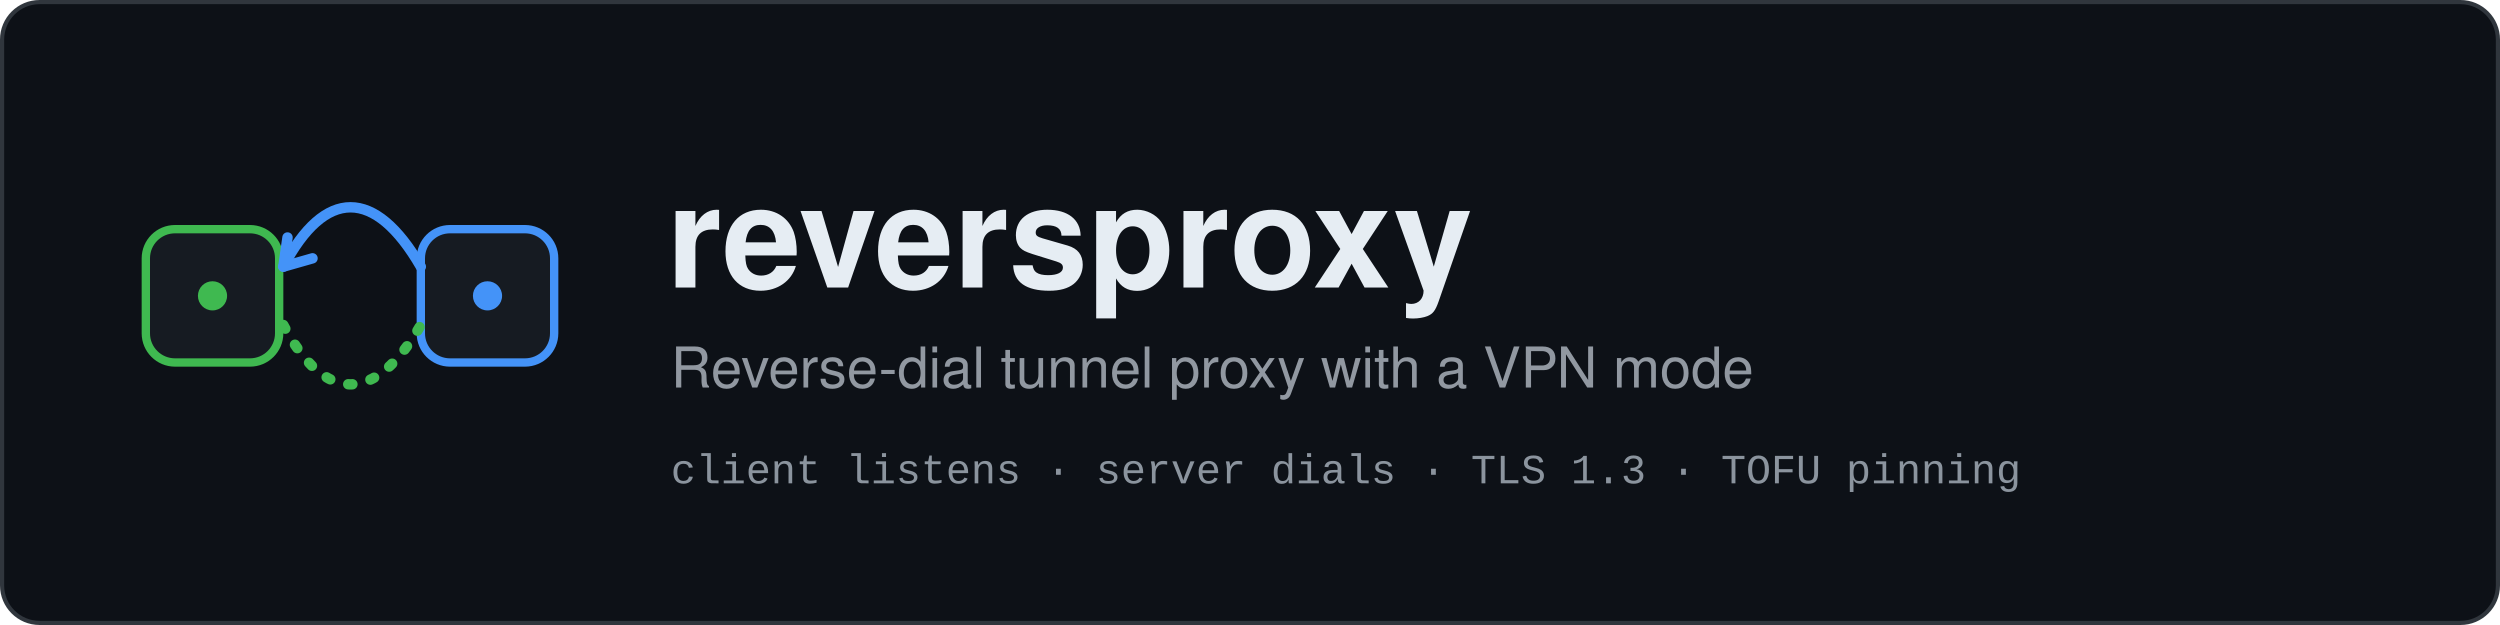
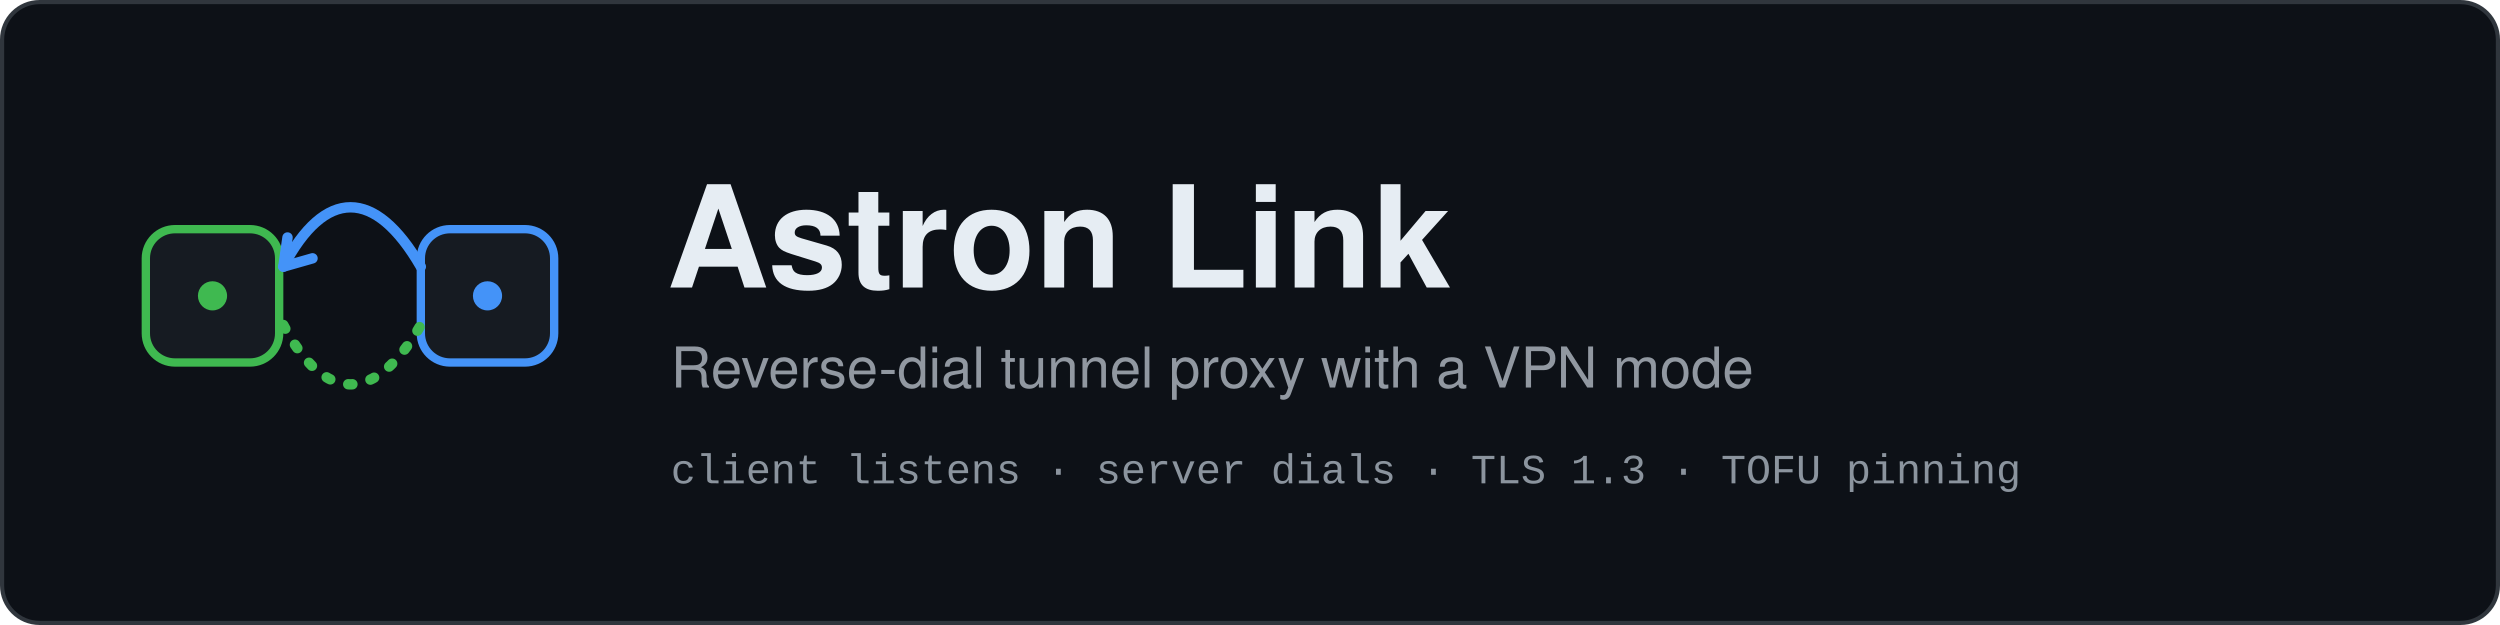
<svg xmlns="http://www.w3.org/2000/svg" width="1200" height="300" viewBox="0 0 1200 300" role="img" aria-labelledby="t d">
  <rect x="1" y="1" width="1198" height="298" rx="18" fill="#0d1117" stroke="#30363d" stroke-width="2" />
  <g transform="translate(70,70)">
    <rect x="0" y="40" width="64" height="64" rx="14" fill="#161b22" stroke="#3fb950" stroke-width="4" />
    <rect x="132" y="40" width="64" height="64" rx="14" fill="#161b22" stroke="#4493f8" stroke-width="4" />
    <path d="M132 58 C 110 20, 86 20, 66 58" fill="none" stroke="#4493f8" stroke-width="5" stroke-linecap="round" />
    <path d="M66 58 l 14 -4 M66 58 l 2 -14" fill="none" stroke="#4493f8" stroke-width="5" stroke-linecap="round" />
    <path d="M66 86 C 86 124, 110 124, 132 86" fill="none" stroke="#3fb950" stroke-width="5" stroke-linecap="round" stroke-dasharray="2 9" />
    <circle cx="32" cy="72" r="7" fill="#3fb950" />
    <circle cx="164" cy="72" r="7" fill="#4493f8" />
  </g>
-   <text x="320" y="138" font-family="'Segoe UI', 'Helvetica Neue', Helvetica, Arial, sans-serif" font-size="68" font-weight="700" fill="#e6edf3">reversproxy</text>
+   <text x="320" y="138" font-family="'Segoe UI', 'Helvetica Neue', Helvetica, Arial, sans-serif" font-size="68" font-weight="700" fill="#e6edf3">Astron Link</text>
  <text x="322" y="186" font-family="'Segoe UI', 'Helvetica Neue', Helvetica, Arial, sans-serif" font-size="27" fill="#9198a1">Reverse-dial tunnel proxy with a VPN mode</text>
  <text x="322" y="232" font-family="'SFMono-Regular', Consolas, 'Liberation Mono', Menlo, monospace" font-size="20" fill="#8b949e">client listens · server dials · TLS 1.3 · TOFU pinning</text>
</svg>
